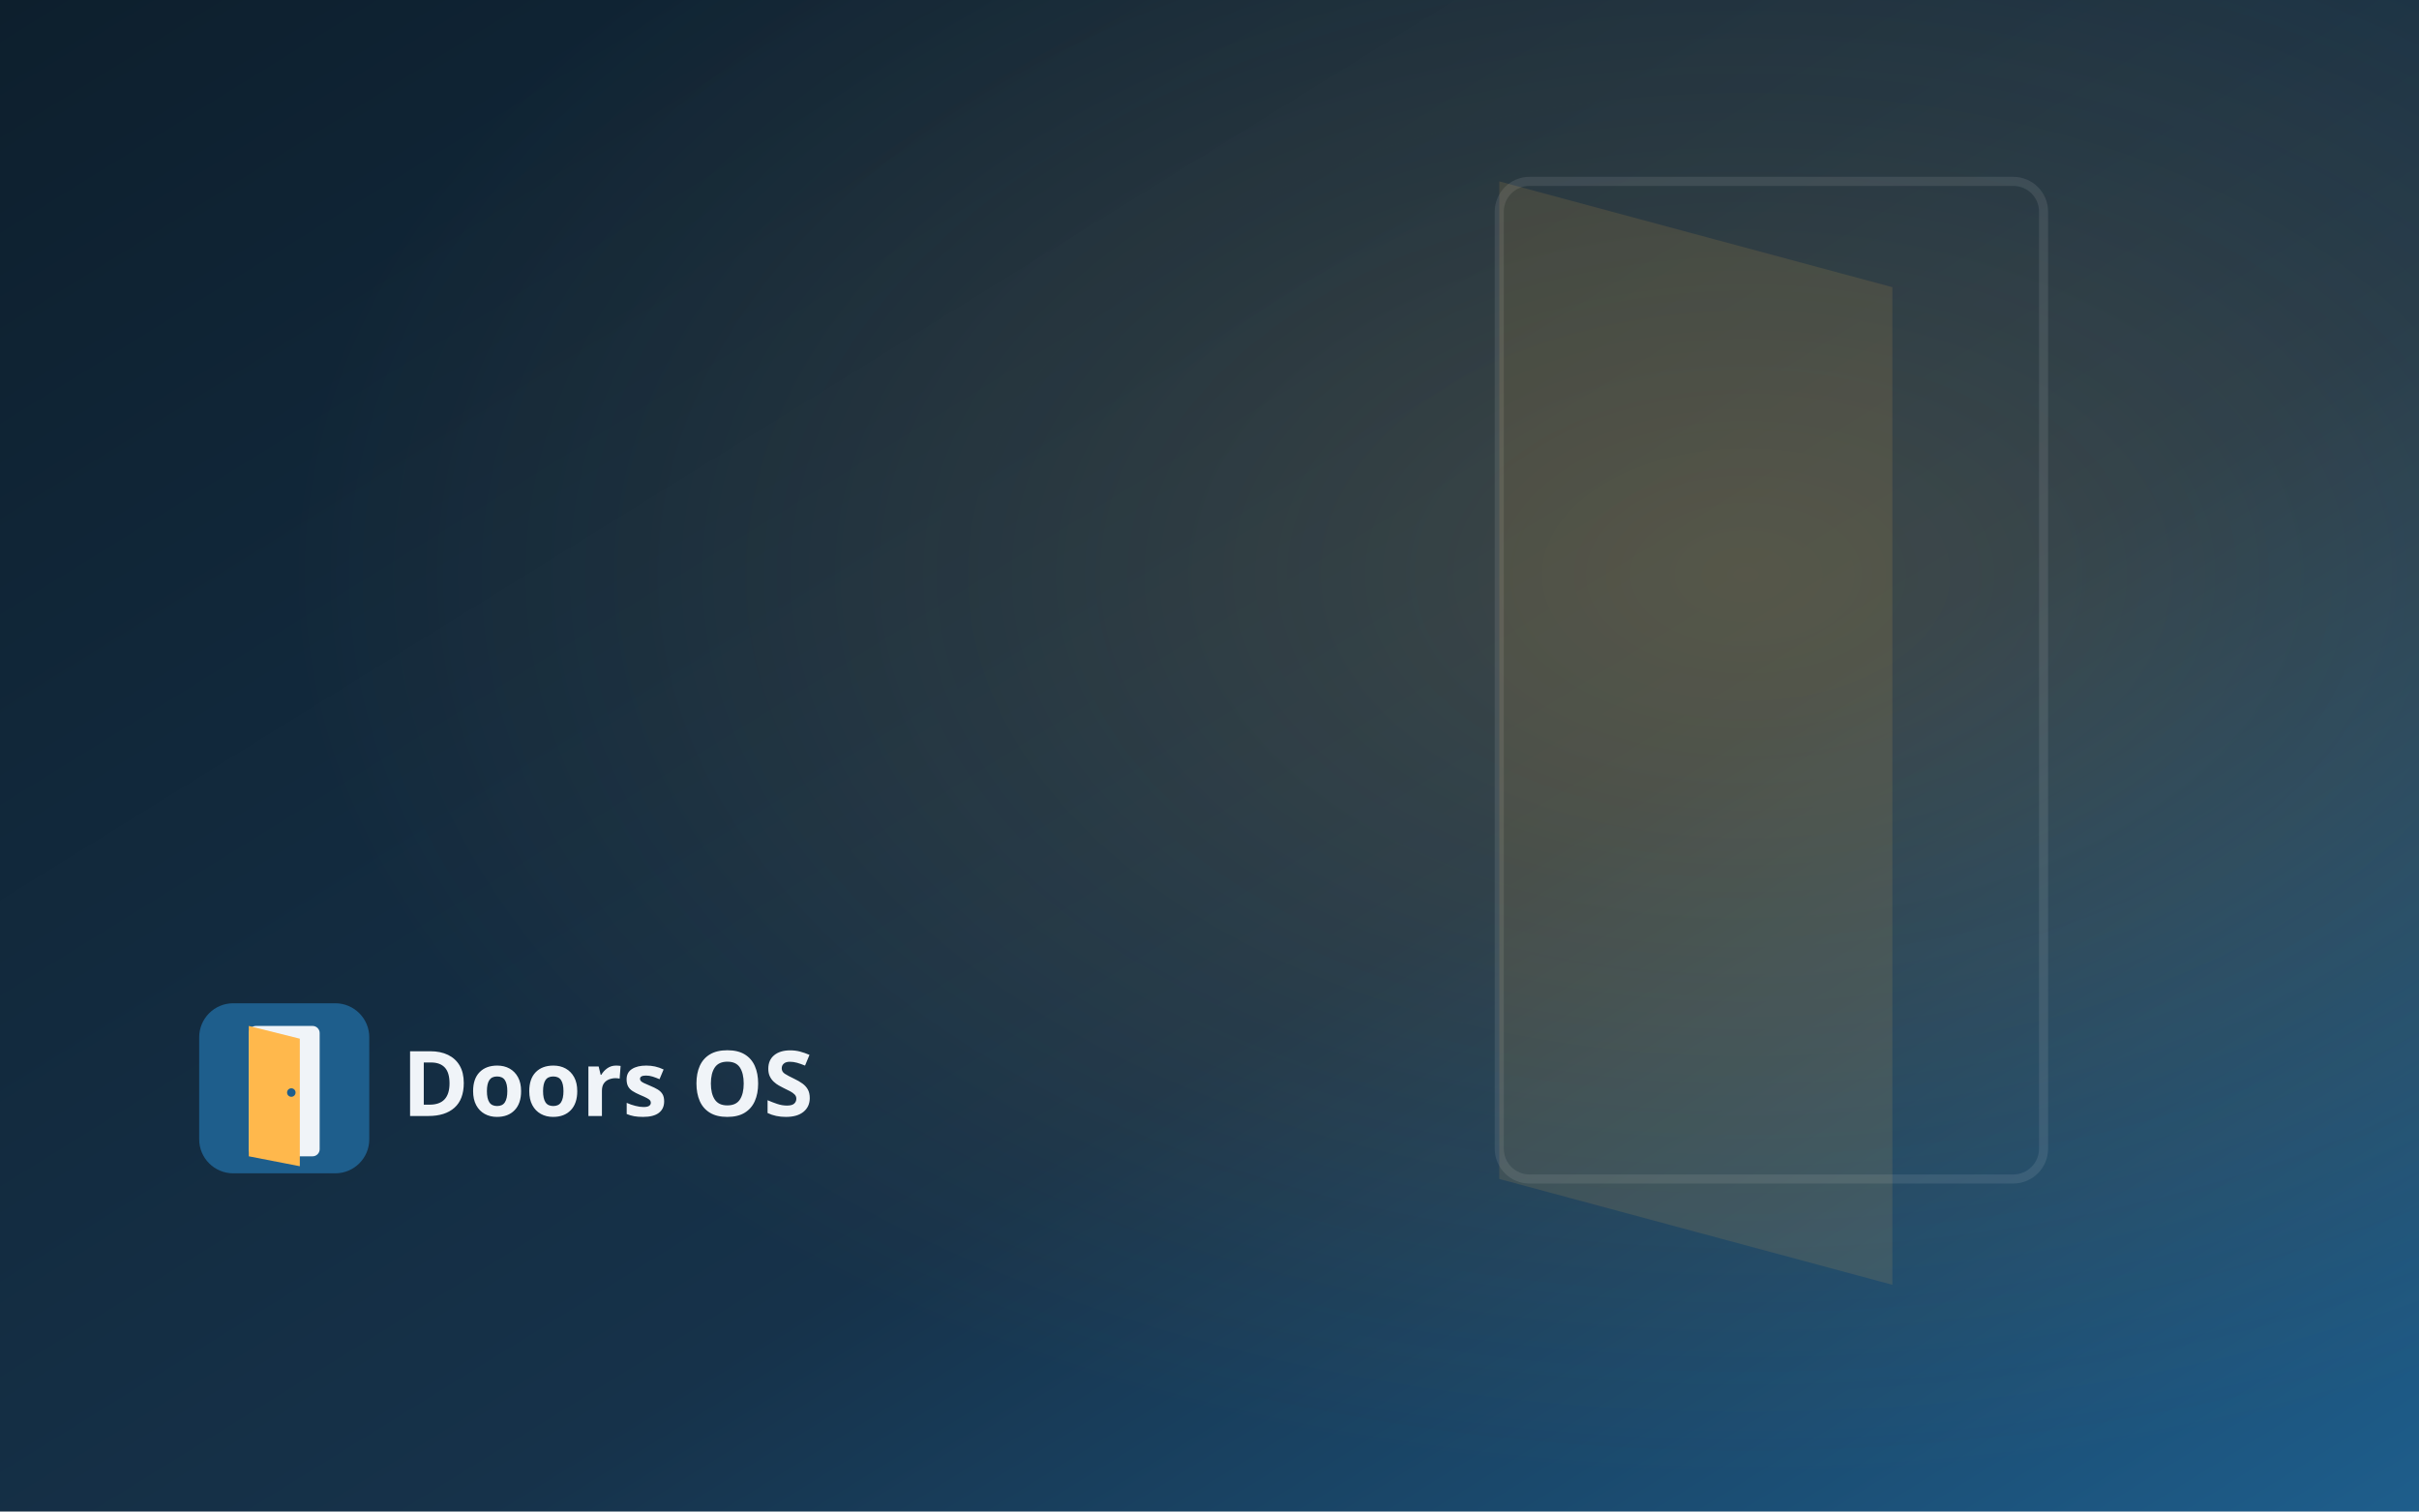
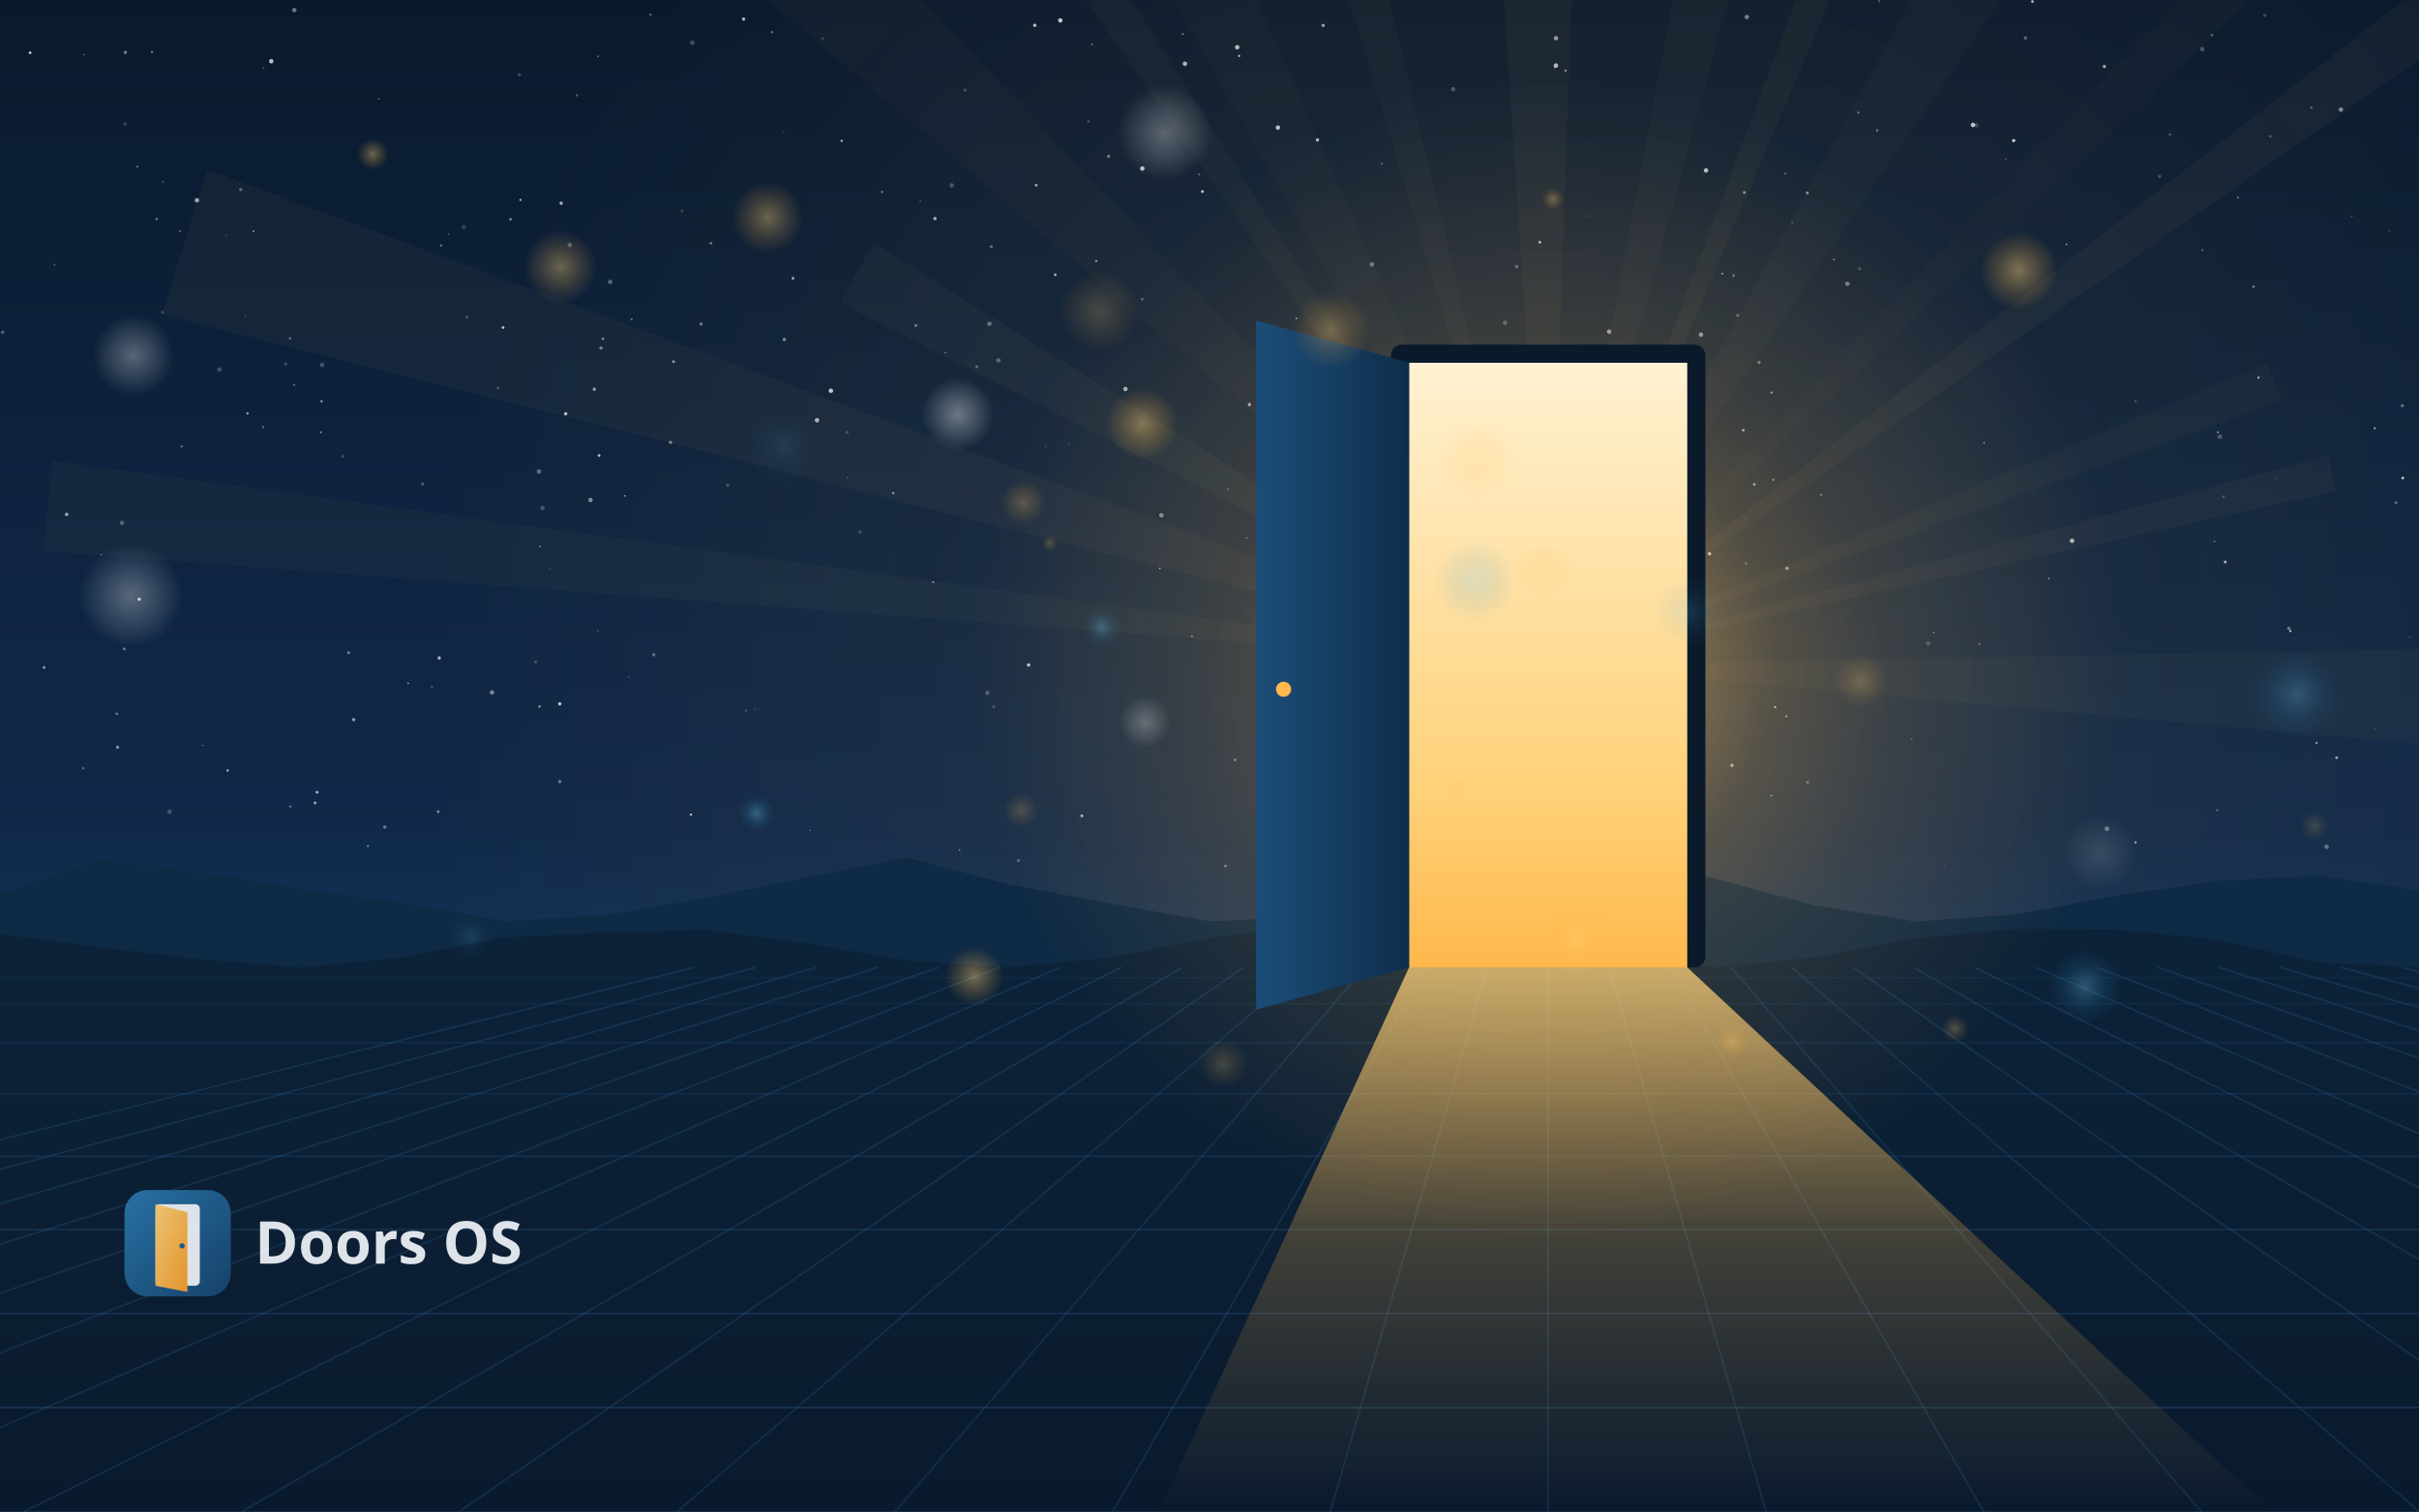
<svg xmlns="http://www.w3.org/2000/svg" width="1920" height="1200" viewBox="0 0 1920 1200">
  <defs>
-     <linearGradient id="g" x1="0" y1="0" x2="1" y2="1">
-       <stop offset="0" stop-color="#0d1f2d" />
-       <stop offset="0.6" stop-color="#16324a" />
-       <stop offset="1" stop-color="#1e5e8c" />
-     </linearGradient>
-     <radialGradient id="l" cx="0.72" cy="0.38" r="0.6">
-       <stop offset="0" stop-color="#ffb84c" stop-opacity="0.18" />
+     <linearGradient id="lg_bg" x1="0" y1="0" x2="1" y2="1">
+       <stop offset="0" stop-color="#2a78ad" />
+       <stop offset="1" stop-color="#16456e" />
+     </linearGradient>
+     <linearGradient id="lg_door" x1="0" y1="0" x2="1" y2="1">
+       <stop offset="0" stop-color="#ffd27a" />
+       <stop offset="1" stop-color="#f59e2a" />
+     </linearGradient>
+     <radialGradient id="bk_a">
+       <stop offset="0" stop-color="#ffd27a" stop-opacity="0.9" />
+       <stop offset="0.6" stop-color="#ffb84c" stop-opacity="0.35" />
      <stop offset="1" stop-color="#ffb84c" stop-opacity="0" />
    </radialGradient>
+     <radialGradient id="bk_t">
+       <stop offset="0" stop-color="#7fd3ff" stop-opacity="0.7" />
+       <stop offset="0.6" stop-color="#3a9bd1" stop-opacity="0.25" />
+       <stop offset="1" stop-color="#3a9bd1" stop-opacity="0" />
+     </radialGradient>
+     <radialGradient id="bk_w">
+       <stop offset="0" stop-color="#ffffff" stop-opacity="0.8" />
+       <stop offset="1" stop-color="#ffffff" stop-opacity="0" />
+     </radialGradient>
+     <linearGradient id="sky" x1="0" y1="0" x2="0" y2="1">
+       <stop offset="0" stop-color="#0a1a2e" />
+       <stop offset="0.55" stop-color="#10294a" />
+       <stop offset="1" stop-color="#1d5487" />
+     </linearGradient>
+     <radialGradient id="halo" gradientUnits="userSpaceOnUse" cx="1228.8" cy="552.0" r="900.0">
+       <stop offset="0" stop-color="#ffb84c" stop-opacity="0.26" />
+       <stop offset="0.3" stop-color="#ffb84c" stop-opacity="0.07" />
+       <stop offset="1" stop-color="#ffb84c" stop-opacity="0" />
+     </radialGradient>
+     <radialGradient id="dglow" gradientUnits="userSpaceOnUse" cx="1228.8" cy="528.0" r="456.0">
+       <stop offset="0" stop-color="#ffd27a" stop-opacity="0.55" />
+       <stop offset="0.4" stop-color="#ffb84c" stop-opacity="0.18" />
+       <stop offset="1" stop-color="#ffb84c" stop-opacity="0" />
+     </radialGradient>
+     <linearGradient id="floor" x1="0" y1="0" x2="0" y2="1">
+       <stop offset="0" stop-color="#0c2238" />
+       <stop offset="1" stop-color="#0a1a2e" />
+     </linearGradient>
+     <linearGradient id="opening" x1="0" y1="0" x2="0" y2="1">
+       <stop offset="0" stop-color="#fff1d2" />
+       <stop offset="0.7" stop-color="#ffd27a" />
+       <stop offset="1" stop-color="#ffb84c" />
+     </linearGradient>
+     <linearGradient id="beam" x1="0" y1="0" x2="0" y2="1">
+       <stop offset="0" stop-color="#ffd27a" stop-opacity="0.75" />
+       <stop offset="0.5" stop-color="#ffb84c" stop-opacity="0.22" />
+       <stop offset="1" stop-color="#ffb84c" stop-opacity="0" />
+     </linearGradient>
+     <linearGradient id="leaf" x1="0" y1="0" x2="1" y2="0">
+       <stop offset="0" stop-color="#1b4d78" />
+       <stop offset="1" stop-color="#0f2e4c" />
+     </linearGradient>
+     <linearGradient id="dimg" x1="0" y1="0" x2="0" y2="1">
+       <stop offset="0" stop-color="#000" stop-opacity="0.00" />
+       <stop offset="1" stop-color="#000" stop-opacity="0.00" />
+     </linearGradient>
  </defs>
-   <rect width="1920" height="1200" fill="url(#g)" />
-   <rect width="1920" height="1200" fill="url(#l)" />
-   <g opacity="0.10" fill="none" stroke="#f0f4f8" stroke-width="7.2">
-     <rect x="1190" y="144" width="432" height="792" rx="24" />
-   </g>
-   <polygon opacity="0.12" fill="#ffb84c" points="1190,144 1502,228 1502,1020 1190,936" />
-   <g transform="translate(153.6,792.0) scale(0.5625)">
-     <rect x="8" y="8" width="240" height="240" rx="48" fill="#1e5e8c" />
+   <rect width="1920" height="1200" fill="url(#sky)" />
+   <circle cx="621.8" cy="104.3" r="0.67" fill="#ffffff" opacity="0.19" />
+   <circle cx="1028.9" cy="252.8" r="0.67" fill="#ffffff" opacity="0.70" />
+   <circle cx="412.2" cy="59.4" r="1.33" fill="#ffffff" opacity="0.19" />
+   <circle cx="174.2" cy="293.4" r="1.78" fill="#ffffff" opacity="0.22" />
+   <circle cx="428.6" cy="433.7" r="0.67" fill="#ffffff" opacity="0.50" />
+   <circle cx="761.6" cy="674.8" r="0.67" fill="#ffffff" opacity="0.48" />
+   <circle cx="255.7" cy="289.7" r="1.78" fill="#ffffff" opacity="0.22" />
+   <circle cx="592.3" cy="564.1" r="0.89" fill="#ffffff" opacity="0.21" />
+   <circle cx="1096.7" cy="129.9" r="0.67" fill="#ffffff" opacity="0.48" />
+   <circle cx="120.6" cy="41.2" r="0.89" fill="#ffffff" opacity="0.45" />
+   <circle cx="1020.9" cy="537.2" r="1.33" fill="#ffffff" opacity="0.50" />
+   <circle cx="870.1" cy="207.2" r="0.89" fill="#ffffff" opacity="0.57" />
+   <circle cx="468.7" cy="397.0" r="1.78" fill="#ffffff" opacity="0.45" />
+   <circle cx="659.5" cy="310.2" r="1.78" fill="#ffffff" opacity="0.74" />
+   <circle cx="226.7" cy="289.0" r="1.11" fill="#ffffff" opacity="0.24" />
+   <circle cx="938.8" cy="27.1" r="0.67" fill="#ffffff" opacity="0.61" />
+   <circle cx="1100.2" cy="605.1" r="1.11" fill="#ffffff" opacity="0.35" />
+   <circle cx="672.3" cy="343.3" r="1.33" fill="#ffffff" opacity="0.19" />
+   <circle cx="179.7" cy="186.6" r="0.67" fill="#ffffff" opacity="0.19" />
+   <circle cx="1346.9" cy="447.3" r="1.33" fill="#ffffff" opacity="0.32" />
+   <circle cx="740.7" cy="462.2" r="0.67" fill="#ffffff" opacity="0.71" />
+   <circle cx="682.5" cy="422.3" r="1.33" fill="#ffffff" opacity="0.19" />
+   <circle cx="1475.0" cy="89.4" r="0.89" fill="#ffffff" opacity="0.39" />
+   <circle cx="1760.3" cy="343.2" r="0.89" fill="#ffffff" opacity="0.42" />
+   <circle cx="1054.9" cy="610.6" r="1.33" fill="#ffffff" opacity="0.67" />
+   <circle cx="534.6" cy="287.1" r="1.11" fill="#ffffff" opacity="0.56" />
+   <circle cx="730.4" cy="159.5" r="0.67" fill="#ffffff" opacity="0.26" />
+   <circle cx="445.4" cy="161.3" r="1.33" fill="#ffffff" opacity="0.65" />
+   <circle cx="350.1" cy="194.9" r="0.89" fill="#ffffff" opacity="0.40" />
+   <circle cx="709.0" cy="391.5" r="0.89" fill="#ffffff" opacity="0.56" />
+   <circle cx="989.7" cy="426.9" r="0.67" fill="#ffffff" opacity="0.42" />
+   <circle cx="1672.3" cy="657.9" r="1.78" fill="#ffffff" opacity="0.39" />
+   <circle cx="766.0" cy="71.6" r="1.33" fill="#ffffff" opacity="0.19" />
+   <circle cx="129.3" cy="144.3" r="0.89" fill="#ffffff" opacity="0.22" />
+   <circle cx="1153.4" cy="70.8" r="1.78" fill="#ffffff" opacity="0.24" />
+   <circle cx="194.8" cy="251.3" r="0.67" fill="#ffffff" opacity="0.19" />
+   <circle cx="399.3" cy="260.0" r="1.11" fill="#ffffff" opacity="0.72" />
+   <circle cx="1156.4" cy="327.7" r="0.67" fill="#ffffff" opacity="0.66" />
+   <circle cx="1906.8" cy="322.1" r="1.33" fill="#ffffff" opacity="0.34" />
+   <circle cx="276.7" cy="518.2" r="1.11" fill="#ffffff" opacity="0.44" />
+   <circle cx="1328.7" cy="356.9" r="0.89" fill="#ffffff" opacity="0.72" />
+   <circle cx="1014.3" cy="101.3" r="1.78" fill="#ffffff" opacity="0.70" />
+   <circle cx="1455.6" cy="206.0" r="0.67" fill="#ffffff" opacity="0.57" />
+   <circle cx="501.3" cy="253.5" r="0.89" fill="#ffffff" opacity="0.36" />
+   <circle cx="427.8" cy="374.3" r="1.78" fill="#ffffff" opacity="0.35" />
+   <circle cx="428.2" cy="560.9" r="0.89" fill="#ffffff" opacity="0.63" />
+   <circle cx="1571.2" cy="511.4" r="0.89" fill="#ffffff" opacity="0.27" />
+   <circle cx="946.1" cy="505.3" r="0.67" fill="#ffffff" opacity="0.62" />
+   <circle cx="906.7" cy="133.8" r="1.78" fill="#ffffff" opacity="0.72" />
+   <circle cx="858.7" cy="647.7" r="1.11" fill="#ffffff" opacity="0.72" />
+   <circle cx="700.1" cy="152.4" r="0.89" fill="#ffffff" opacity="0.43" />
+   <circle cx="648.5" cy="333.6" r="1.78" fill="#ffffff" opacity="0.65" />
+   <circle cx="920.6" cy="451.3" r="0.67" fill="#ffffff" opacity="0.65" />
+   <circle cx="230.2" cy="268.6" r="0.89" fill="#ffffff" opacity="0.44" />
+   <circle cx="342.8" cy="545.5" r="1.11" fill="#ffffff" opacity="0.20" />
+   <circle cx="1816.6" cy="498.9" r="1.33" fill="#ffffff" opacity="0.39" />
+   <circle cx="1817.9" cy="501.0" r="0.89" fill="#ffffff" opacity="0.75" />
+   <circle cx="52.9" cy="408.4" r="1.33" fill="#ffffff" opacity="0.63" />
+   <circle cx="280.7" cy="571.3" r="1.33" fill="#ffffff" opacity="0.54" />
+   <circle cx="672.8" cy="379.2" r="0.89" fill="#ffffff" opacity="0.16" />
+   <circle cx="1534.8" cy="502.1" r="0.67" fill="#ffffff" opacity="0.47" />
+   <circle cx="1792.6" cy="299.8" r="0.89" fill="#ffffff" opacity="0.65" />
+   <circle cx="405.2" cy="174.1" r="1.11" fill="#ffffff" opacity="0.45" />
+   <circle cx="1466.3" cy="225.3" r="1.78" fill="#ffffff" opacity="0.40" />
+   <circle cx="251.7" cy="629.0" r="1.11" fill="#ffffff" opacity="0.69" />
+   <circle cx="1272.0" cy="563.4" r="1.78" fill="#ffffff" opacity="0.40" />
+   <circle cx="1762.0" cy="346.7" r="1.78" fill="#ffffff" opacity="0.24" />
+   <circle cx="980.3" cy="603.3" r="0.89" fill="#ffffff" opacity="0.52" />
+   <circle cx="1490.0" cy="103.5" r="0.89" fill="#ffffff" opacity="0.43" />
+   <circle cx="1392.4" cy="384.6" r="1.11" fill="#ffffff" opacity="0.56" />
+   <circle cx="1019.0" cy="333.5" r="0.67" fill="#ffffff" opacity="0.68" />
+   <circle cx="109.1" cy="132.2" r="0.67" fill="#ffffff" opacity="0.61" />
+   <circle cx="974.8" cy="388.3" r="0.67" fill="#ffffff" opacity="0.42" />
+   <circle cx="1176.1" cy="349.4" r="1.78" fill="#ffffff" opacity="0.27" />
+   <circle cx="532.2" cy="351.2" r="1.33" fill="#ffffff" opacity="0.45" />
+   <circle cx="475.5" cy="361.6" r="1.11" fill="#ffffff" opacity="0.70" />
+   <circle cx="1714.1" cy="140.0" r="1.33" fill="#ffffff" opacity="0.23" />
+   <circle cx="233.5" cy="305.6" r="0.67" fill="#ffffff" opacity="0.55" />
+   <circle cx="822.4" cy="147.0" r="1.11" fill="#ffffff" opacity="0.62" />
+   <circle cx="1722.3" cy="106.8" r="1.11" fill="#ffffff" opacity="0.24" />
+   <circle cx="1695.0" cy="668.8" r="0.89" fill="#ffffff" opacity="0.60" />
+   <circle cx="180.7" cy="611.7" r="0.89" fill="#ffffff" opacity="0.74" />
+   <circle cx="1598.3" cy="111.6" r="1.33" fill="#ffffff" opacity="0.75" />
+   <circle cx="775.3" cy="291.2" r="1.11" fill="#ffffff" opacity="0.34" />
+   <circle cx="1386.5" cy="13.5" r="1.78" fill="#ffffff" opacity="0.43" />
+   <circle cx="1350.1" cy="265.7" r="1.78" fill="#ffffff" opacity="0.52" />
+   <circle cx="983.5" cy="44.4" r="0.89" fill="#ffffff" opacity="0.73" />
+   <circle cx="201.2" cy="183.6" r="0.67" fill="#ffffff" opacity="0.69" />
+   <circle cx="348.6" cy="522.4" r="1.33" fill="#ffffff" opacity="0.66" />
+   <circle cx="1297.9" cy="653.9" r="1.33" fill="#ffffff" opacity="0.24" />
+   <circle cx="1764.8" cy="394.4" r="1.11" fill="#ffffff" opacity="0.20" />
+   <circle cx="110.5" cy="475.7" r="1.33" fill="#ffffff" opacity="0.69" />
+   <circle cx="516.3" cy="11.6" r="0.67" fill="#ffffff" opacity="0.63" />
+   <circle cx="160.8" cy="591.8" r="0.67" fill="#ffffff" opacity="0.31" />
+   <circle cx="233.6" cy="8.0" r="1.78" fill="#ffffff" opacity="0.40" />
+   <circle cx="1757.6" cy="429.7" r="0.67" fill="#ffffff" opacity="0.47" />
+   <circle cx="457.8" cy="75.7" r="0.89" fill="#ffffff" opacity="0.31" />
+   <circle cx="347.8" cy="644.4" r="1.11" fill="#ffffff" opacity="0.47" />
+   <circle cx="395.3" cy="308.1" r="0.89" fill="#ffffff" opacity="0.31" />
+   <circle cx="1543.1" cy="687.4" r="0.67" fill="#ffffff" opacity="0.16" />
+   <circle cx="1407.5" cy="380.9" r="0.89" fill="#ffffff" opacity="0.46" />
+   <circle cx="471.7" cy="309.0" r="1.33" fill="#ffffff" opacity="0.54" />
+   <circle cx="1048.1" cy="614.3" r="1.78" fill="#ffffff" opacity="0.33" />
+   <circle cx="413.1" cy="158.7" r="0.89" fill="#ffffff" opacity="0.65" />
+   <circle cx="1356.9" cy="439.6" r="1.33" fill="#ffffff" opacity="0.74" />
+   <circle cx="1885.2" cy="578.5" r="0.67" fill="#ffffff" opacity="0.19" />
+   <circle cx="1422.5" cy="176.7" r="0.89" fill="#ffffff" opacity="0.18" />
+   <circle cx="1277.2" cy="263.3" r="1.78" fill="#ffffff" opacity="0.55" />
+   <circle cx="541.3" cy="167.4" r="1.11" fill="#ffffff" opacity="0.18" />
+   <circle cx="355.9" cy="186.0" r="0.67" fill="#ffffff" opacity="0.31" />
+   <circle cx="1846.6" cy="672.3" r="1.78" fill="#ffffff" opacity="0.34" />
+   <circle cx="66.1" cy="609.9" r="0.89" fill="#ffffff" opacity="0.36" />
+   <circle cx="2.1" cy="263.8" r="1.33" fill="#ffffff" opacity="0.32" />
+   <circle cx="1259.6" cy="171.5" r="0.67" fill="#ffffff" opacity="0.20" />
+   <circle cx="1568.7" cy="99.4" r="1.78" fill="#ffffff" opacity="0.18" />
+   <circle cx="43.2" cy="210.3" r="0.89" fill="#ffffff" opacity="0.20" />
+   <circle cx="1838.7" cy="589.8" r="0.89" fill="#ffffff" opacity="0.54" />
+   <circle cx="1374.7" cy="607.6" r="1.33" fill="#ffffff" opacity="0.61" />
+   <circle cx="1383.7" cy="341.6" r="1.11" fill="#ffffff" opacity="0.58" />
+   <circle cx="1235.0" cy="30.3" r="1.78" fill="#ffffff" opacity="0.53" />
+   <circle cx="1409.0" cy="561.4" r="0.89" fill="#ffffff" opacity="0.70" />
+   <circle cx="1445.5" cy="392.9" r="0.67" fill="#ffffff" opacity="0.65" />
+   <circle cx="1121.4" cy="617.1" r="0.89" fill="#ffffff" opacity="0.20" />
+   <circle cx="80.4" cy="440.4" r="0.67" fill="#ffffff" opacity="0.38" />
+   <circle cx="866.7" cy="35.1" r="0.67" fill="#ffffff" opacity="0.53" />
+   <circle cx="1306.9" cy="338.2" r="0.67" fill="#ffffff" opacity="0.42" />
+   <circle cx="134.6" cy="644.5" r="1.78" fill="#ffffff" opacity="0.21" />
+   <circle cx="1009.9" cy="515.4" r="1.33" fill="#ffffff" opacity="0.30" />
+   <circle cx="142.9" cy="183.6" r="0.89" fill="#ffffff" opacity="0.29" />
+   <circle cx="1247.9" cy="318.2" r="1.33" fill="#ffffff" opacity="0.20" />
+   <circle cx="1748.1" cy="198.6" r="0.67" fill="#ffffff" opacity="0.52" />
+   <circle cx="1234.1" cy="53.5" r="0.89" fill="#ffffff" opacity="0.35" />
+   <circle cx="1250.9" cy="478.9" r="1.78" fill="#ffffff" opacity="0.49" />
+   <circle cx="23.9" cy="41.9" r="1.11" fill="#ffffff" opacity="0.73" />
+   <circle cx="191.1" cy="150.5" r="1.33" fill="#ffffff" opacity="0.32" />
+   <circle cx="991.7" cy="321.2" r="1.33" fill="#ffffff" opacity="0.61" />
+   <circle cx="1907.1" cy="379.5" r="1.11" fill="#ffffff" opacity="0.74" />
+   <circle cx="1797.6" cy="12.1" r="1.33" fill="#ffffff" opacity="0.20" />
+   <circle cx="972.7" cy="687.5" r="1.11" fill="#ffffff" opacity="0.38" />
+   <circle cx="1759.8" cy="643.2" r="0.67" fill="#ffffff" opacity="0.50" />
+   <circle cx="272.1" cy="362.2" r="1.11" fill="#ffffff" opacity="0.23" />
+   <circle cx="1574.8" cy="351.6" r="0.67" fill="#ffffff" opacity="0.57" />
+   <circle cx="444.3" cy="620.5" r="1.33" fill="#ffffff" opacity="0.39" />
+   <circle cx="305.4" cy="656.6" r="1.33" fill="#ffffff" opacity="0.39" />
+   <circle cx="1396.2" cy="287.7" r="1.33" fill="#ffffff" opacity="0.34" />
+   <circle cx="1613.2" cy="1.2" r="1.11" fill="#ffffff" opacity="0.65" />
+   <circle cx="230.5" cy="640.3" r="0.67" fill="#ffffff" opacity="0.69" />
+   <circle cx="556.5" cy="257.3" r="1.33" fill="#ffffff" opacity="0.38" />
+   <circle cx="1670.3" cy="52.8" r="1.33" fill="#ffffff" opacity="0.60" />
+   <circle cx="1640.2" cy="194.0" r="0.67" fill="#ffffff" opacity="0.65" />
+   <circle cx="548.4" cy="646.7" r="0.89" fill="#ffffff" opacity="0.73" />
+   <circle cx="837.6" cy="218.1" r="1.11" fill="#ffffff" opacity="0.62" />
+   <circle cx="821.3" cy="20.1" r="1.33" fill="#ffffff" opacity="0.70" />
+   <circle cx="1806.1" cy="379.6" r="0.67" fill="#ffffff" opacity="0.18" />
+   <circle cx="1406.1" cy="311.6" r="0.89" fill="#ffffff" opacity="0.54" />
+   <circle cx="549.5" cy="33.9" r="1.78" fill="#ffffff" opacity="0.23" />
+   <circle cx="906.6" cy="237.5" r="1.11" fill="#ffffff" opacity="0.30" />
+   <circle cx="1418.4" cy="451.2" r="1.33" fill="#ffffff" opacity="0.54" />
+   <circle cx="577.6" cy="385.2" r="1.33" fill="#ffffff" opacity="0.22" />
+   <circle cx="1235.0" cy="52.0" r="1.78" fill="#ffffff" opacity="0.69" />
+   <circle cx="954.4" cy="152.1" r="1.11" fill="#ffffff" opacity="0.75" />
+   <circle cx="863.9" cy="96.5" r="0.89" fill="#ffffff" opacity="0.30" />
+   <circle cx="335.4" cy="384.2" r="1.11" fill="#ffffff" opacity="0.29" />
+   <circle cx="496.0" cy="393.7" r="0.67" fill="#ffffff" opacity="0.60" />
+   <circle cx="792.5" cy="286.1" r="1.78" fill="#ffffff" opacity="0.28" />
+   <circle cx="518.9" cy="519.9" r="1.33" fill="#ffffff" opacity="0.32" />
+   <circle cx="1858.0" cy="87.0" r="1.78" fill="#ffffff" opacity="0.47" />
+   <circle cx="1517.4" cy="586.6" r="0.67" fill="#ffffff" opacity="0.31" />
+   <circle cx="477.0" cy="276.3" r="1.33" fill="#ffffff" opacity="0.41" />
+   <circle cx="599.1" cy="562.9" r="0.67" fill="#ffffff" opacity="0.23" />
+   <circle cx="816.4" cy="527.9" r="1.33" fill="#ffffff" opacity="0.73" />
+   <circle cx="940.5" cy="50.6" r="1.78" fill="#ffffff" opacity="0.66" />
+   <circle cx="1866.7" cy="171.7" r="0.67" fill="#ffffff" opacity="0.28" />
+   <circle cx="292.0" cy="671.8" r="0.67" fill="#ffffff" opacity="0.71" />
+   <circle cx="1385.7" cy="447.4" r="1.33" fill="#ffffff" opacity="0.20" />
+   <circle cx="1491.6" cy="0.9" r="0.89" fill="#ffffff" opacity="0.29" />
+   <circle cx="1766.2" cy="446.2" r="1.11" fill="#ffffff" opacity="0.73" />
+   <circle cx="1202.8" cy="365.1" r="1.33" fill="#ffffff" opacity="0.57" />
+   <circle cx="215.3" cy="48.6" r="1.78" fill="#ffffff" opacity="0.72" />
+   <circle cx="368.1" cy="180.3" r="1.78" fill="#ffffff" opacity="0.15" />
+   <circle cx="1032.0" cy="688.7" r="1.11" fill="#ffffff" opacity="0.73" />
+   <circle cx="1237.6" cy="610.9" r="1.33" fill="#ffffff" opacity="0.47" />
+   <circle cx="1050.2" cy="20.2" r="1.33" fill="#ffffff" opacity="0.57" />
+   <circle cx="590.2" cy="15.1" r="1.33" fill="#ffffff" opacity="0.68" />
+   <circle cx="1242.6" cy="56.1" r="0.89" fill="#ffffff" opacity="0.55" />
+   <circle cx="1776.3" cy="156.8" r="0.67" fill="#ffffff" opacity="0.57" />
+   <circle cx="1379.2" cy="250.4" r="1.33" fill="#ffffff" opacity="0.27" />
+   <circle cx="1530.4" cy="510.9" r="1.78" fill="#ffffff" opacity="0.19" />
+   <circle cx="951.7" cy="138.5" r="0.89" fill="#ffffff" opacity="0.29" />
+   <circle cx="425.2" cy="525.6" r="1.11" fill="#ffffff" opacity="0.22" />
+   <circle cx="1197.3" cy="421.7" r="0.89" fill="#ffffff" opacity="0.44" />
+   <circle cx="1748.0" cy="39.0" r="1.78" fill="#ffffff" opacity="0.24" />
+   <circle cx="755.4" cy="147.2" r="1.78" fill="#ffffff" opacity="0.24" />
+   <circle cx="99.5" cy="41.6" r="1.33" fill="#ffffff" opacity="0.42" />
+   <circle cx="1367.1" cy="217.2" r="0.67" fill="#ffffff" opacity="0.75" />
+   <circle cx="1788.7" cy="227.6" r="0.89" fill="#ffffff" opacity="0.54" />
+   <circle cx="1007.6" cy="323.2" r="1.11" fill="#ffffff" opacity="0.55" />
+   <circle cx="726.9" cy="258.4" r="1.11" fill="#ffffff" opacity="0.42" />
+   <circle cx="209.2" cy="54.1" r="0.67" fill="#ffffff" opacity="0.36" />
+   <circle cx="1834.6" cy="85.5" r="0.89" fill="#ffffff" opacity="0.38" />
+   <circle cx="1476.0" cy="213.4" r="1.33" fill="#ffffff" opacity="0.20" />
+   <circle cx="1354.1" cy="135.3" r="1.78" fill="#ffffff" opacity="0.70" />
+   <circle cx="370.6" cy="251.8" r="1.33" fill="#ffffff" opacity="0.17" />
+   <circle cx="788.7" cy="561.1" r="1.33" fill="#ffffff" opacity="0.17" />
+   <circle cx="66.9" cy="43.3" r="0.67" fill="#ffffff" opacity="0.30" />
+   <circle cx="1434.8" cy="621.1" r="1.11" fill="#ffffff" opacity="0.37" />
+   <circle cx="643.1" cy="659.2" r="0.67" fill="#ffffff" opacity="0.31" />
+   <circle cx="1375.9" cy="218.8" r="1.11" fill="#ffffff" opacity="0.33" />
+   <circle cx="1385.4" cy="411.7" r="0.67" fill="#ffffff" opacity="0.16" />
+   <circle cx="449.0" cy="328.5" r="1.33" fill="#ffffff" opacity="0.72" />
+   <circle cx="742.1" cy="173.5" r="1.33" fill="#ffffff" opacity="0.64" />
+   <circle cx="254.8" cy="343.2" r="0.67" fill="#ffffff" opacity="0.63" />
+   <circle cx="1417.9" cy="568.7" r="0.89" fill="#ffffff" opacity="0.51" />
+   <circle cx="629.4" cy="220.9" r="1.11" fill="#ffffff" opacity="0.62" />
+   <circle cx="1143.8" cy="353.8" r="1.33" fill="#ffffff" opacity="0.60" />
+   <circle cx="474.8" cy="44.7" r="0.67" fill="#ffffff" opacity="0.44" />
+   <circle cx="1045.7" cy="111.1" r="1.33" fill="#ffffff" opacity="0.68" />
+   <circle cx="1896.6" cy="183.1" r="0.67" fill="#ffffff" opacity="0.28" />
+   <circle cx="808.4" cy="683.2" r="1.33" fill="#ffffff" opacity="0.25" />
+   <circle cx="255.2" cy="318.6" r="0.89" fill="#ffffff" opacity="0.60" />
+   <circle cx="1626.2" cy="459.3" r="0.67" fill="#ffffff" opacity="0.62" />
+   <circle cx="564.3" cy="193.1" r="1.11" fill="#ffffff" opacity="0.37" />
+   <circle cx="1417.1" cy="137.7" r="0.89" fill="#ffffff" opacity="0.26" />
+   <circle cx="452.2" cy="194.5" r="1.78" fill="#ffffff" opacity="0.26" />
+   <circle cx="124.4" cy="173.9" r="0.89" fill="#ffffff" opacity="0.45" />
+   <circle cx="444.3" cy="558.8" r="1.33" fill="#ffffff" opacity="0.74" />
+   <circle cx="196.5" cy="328.2" r="0.89" fill="#ffffff" opacity="0.65" />
+   <circle cx="1755.6" cy="27.9" r="1.11" fill="#ffffff" opacity="0.29" />
+   <circle cx="96.8" cy="415.1" r="1.78" fill="#ffffff" opacity="0.27" />
+   <circle cx="144.2" cy="354.4" r="0.89" fill="#ffffff" opacity="0.42" />
+   <circle cx="499.1" cy="537.6" r="0.67" fill="#ffffff" opacity="0.21" />
+   <circle cx="1144.6" cy="428.5" r="0.89" fill="#ffffff" opacity="0.17" />
+   <circle cx="652.8" cy="30.5" r="1.11" fill="#ffffff" opacity="0.17" />
+   <circle cx="1405.9" cy="631.7" r="0.67" fill="#ffffff" opacity="0.64" />
+   <circle cx="785.3" cy="257.0" r="1.78" fill="#ffffff" opacity="0.34" />
+   <circle cx="390.5" cy="549.7" r="1.78" fill="#ffffff" opacity="0.44" />
+   <circle cx="783.7" cy="550.1" r="1.78" fill="#ffffff" opacity="0.24" />
+   <circle cx="1025.3" cy="451.4" r="1.33" fill="#ffffff" opacity="0.57" />
+   <circle cx="786.8" cy="195.8" r="1.11" fill="#ffffff" opacity="0.40" />
+   <circle cx="98.6" cy="515.2" r="1.11" fill="#ffffff" opacity="0.40" />
+   <circle cx="35.0" cy="529.9" r="1.11" fill="#ffffff" opacity="0.54" />
+   <circle cx="750.2" cy="279.9" r="0.67" fill="#ffffff" opacity="0.41" />
+   <circle cx="300.6" cy="78.5" r="0.67" fill="#ffffff" opacity="0.39" />
+   <circle cx="1695.0" cy="318.6" r="0.89" fill="#ffffff" opacity="0.23" />
+   <circle cx="99.3" cy="98.5" r="1.33" fill="#ffffff" opacity="0.20" />
+   <circle cx="1194.6" cy="256.3" r="1.78" fill="#ffffff" opacity="0.25" />
+   <circle cx="668.1" cy="111.8" r="0.89" fill="#ffffff" opacity="0.71" />
+   <circle cx="208.9" cy="339.0" r="0.89" fill="#ffffff" opacity="0.33" />
+   <circle cx="1607.6" cy="30.1" r="1.33" fill="#ffffff" opacity="0.34" />
+   <circle cx="1166.7" cy="439.9" r="0.67" fill="#ffffff" opacity="0.69" />
+   <circle cx="1191.1" cy="569.9" r="0.89" fill="#ffffff" opacity="0.53" />
+   <circle cx="1644.6" cy="429.3" r="1.78" fill="#ffffff" opacity="0.66" />
+   <circle cx="1592.0" cy="126.5" r="0.89" fill="#ffffff" opacity="0.18" />
+   <circle cx="1802.0" cy="108.2" r="1.11" fill="#ffffff" opacity="0.22" />
+   <circle cx="474.4" cy="501.0" r="0.89" fill="#ffffff" opacity="0.17" />
+   <circle cx="1079.7" cy="523.6" r="0.67" fill="#ffffff" opacity="0.55" />
+   <circle cx="622.5" cy="269.5" r="1.33" fill="#ffffff" opacity="0.48" />
+   <circle cx="1203.9" cy="211.7" r="1.33" fill="#ffffff" opacity="0.33" />
+   <circle cx="478.6" cy="269.0" r="1.11" fill="#ffffff" opacity="0.42" />
+   <circle cx="841.6" cy="16.2" r="1.78" fill="#ffffff" opacity="0.74" />
+   <circle cx="893.3" cy="308.8" r="1.78" fill="#ffffff" opacity="0.62" />
+   <circle cx="879.9" cy="124.1" r="1.33" fill="#ffffff" opacity="0.39" />
+   <circle cx="128.9" cy="247.8" r="1.11" fill="#ffffff" opacity="0.21" />
+   <circle cx="848.6" cy="352.6" r="0.67" fill="#ffffff" opacity="0.17" />
+   <circle cx="250.1" cy="637.4" r="1.11" fill="#ffffff" opacity="0.62" />
+   <circle cx="982.0" cy="37.5" r="1.78" fill="#ffffff" opacity="0.69" />
+   <circle cx="1253.3" cy="542.1" r="0.67" fill="#ffffff" opacity="0.66" />
+   <circle cx="1912.6" cy="506.0" r="0.67" fill="#ffffff" opacity="0.27" />
+   <circle cx="1884.9" cy="340.0" r="0.89" fill="#ffffff" opacity="0.56" />
+   <circle cx="1384.5" cy="152.8" r="1.11" fill="#ffffff" opacity="0.52" />
+   <circle cx="484.3" cy="223.8" r="1.78" fill="#ffffff" opacity="0.31" />
+   <circle cx="1566.0" cy="99.2" r="1.78" fill="#ffffff" opacity="0.73" />
+   <circle cx="921.8" cy="409.1" r="1.78" fill="#ffffff" opacity="0.45" />
+   <circle cx="612.6" cy="25.5" r="0.89" fill="#ffffff" opacity="0.39" />
+   <circle cx="1222.2" cy="192.3" r="1.11" fill="#ffffff" opacity="0.69" />
+   <circle cx="324.0" cy="542.5" r="0.67" fill="#ffffff" opacity="0.61" />
+   <circle cx="93.3" cy="593.2" r="1.33" fill="#ffffff" opacity="0.48" />
+   <circle cx="1113.7" cy="610.0" r="0.67" fill="#ffffff" opacity="0.30" />
+   <circle cx="1028.5" cy="592.1" r="1.11" fill="#ffffff" opacity="0.31" />
+   <circle cx="1901.8" cy="399.1" r="1.11" fill="#ffffff" opacity="0.35" />
+   <circle cx="156.3" cy="159.0" r="1.78" fill="#ffffff" opacity="0.60" />
+   <circle cx="92.7" cy="566.7" r="1.11" fill="#ffffff" opacity="0.34" />
+   <circle cx="1854.6" cy="601.5" r="1.11" fill="#ffffff" opacity="0.59" />
+   <circle cx="1434.5" cy="153.2" r="1.11" fill="#ffffff" opacity="0.52" />
+   <circle cx="829.9" cy="354.4" r="0.67" fill="#ffffff" opacity="0.23" />
+   <circle cx="436.3" cy="451.4" r="0.67" fill="#ffffff" opacity="0.18" />
+   <circle cx="1088.9" cy="209.9" r="1.78" fill="#ffffff" opacity="0.36" />
+   <circle cx="430.6" cy="403.4" r="1.78" fill="#ffffff" opacity="0.23" />
+   <rect width="1920" height="1200" fill="url(#halo)" />
+   <polygon points="0,1200.0 0.0,709.6 80.0,682.2 160.0,692.7 240.0,706.1 320.0,716.6 400.0,731.4 480.0,726.7 560.0,712.9 640.0,696.6 720.0,680.8 800.0,702.0 880.0,717.0 960.0,731.4 1040.0,727.6 1120.0,703.2 1200.0,680.2 1280.0,682.6 1360.0,697.2 1440.0,718.7 1520.0,731.6 1600.0,726.0 1680.0,711.0 1760.0,699.3 1840.0,695.3 1920.0,706.7 1920,1200.0" fill="#0f2a44" />
+   <polygon points="0,1200.0 0.0,741.6 80.0,752.1 160.0,761.7 240.0,767.9 320.0,760.0 400.0,744.2 480.0,740.4 560.0,738.2 640.0,748.9 720.0,762.6 800.0,767.9 880.0,760.5 960.0,744.4 1040.0,735.2 1120.0,743.8 1200.0,748.2 1280.0,762.0 1360.0,767.9 1440.0,760.1 1520.0,745.0 1600.0,737.3 1680.0,738.1 1760.0,745.9 1840.0,764.3 1920.0,767.8 1920,1200.0" fill="#0c2238" />
+   <rect x="0" y="768.0" width="1920" height="432.0" fill="url(#floor)" />
+   <line x1="551.4" y1="768.0" x2="-1190.4" y2="1200" stroke="#3a7fb8" stroke-width="1.4" opacity="0.18" />
+   <line x1="599.8" y1="768.0" x2="-1017.6" y2="1200" stroke="#3a7fb8" stroke-width="1.4" opacity="0.18" />
+   <line x1="648.2" y1="768.0" x2="-844.8" y2="1200" stroke="#3a7fb8" stroke-width="1.4" opacity="0.18" />
+   <line x1="696.6" y1="768.0" x2="-672.0" y2="1200" stroke="#3a7fb8" stroke-width="1.4" opacity="0.18" />
+   <line x1="745.0" y1="768.0" x2="-499.2" y2="1200" stroke="#3a7fb8" stroke-width="1.4" opacity="0.18" />
+   <line x1="793.3" y1="768.0" x2="-326.4" y2="1200" stroke="#3a7fb8" stroke-width="1.4" opacity="0.18" />
+   <line x1="841.7" y1="768.0" x2="-153.6" y2="1200" stroke="#3a7fb8" stroke-width="1.4" opacity="0.18" />
+   <line x1="890.1" y1="768.0" x2="19.2" y2="1200" stroke="#3a7fb8" stroke-width="1.4" opacity="0.18" />
+   <line x1="938.5" y1="768.0" x2="192.0" y2="1200" stroke="#3a7fb8" stroke-width="1.4" opacity="0.18" />
+   <line x1="986.9" y1="768.0" x2="364.8" y2="1200" stroke="#3a7fb8" stroke-width="1.4" opacity="0.18" />
+   <line x1="1035.3" y1="768.0" x2="537.6" y2="1200" stroke="#3a7fb8" stroke-width="1.4" opacity="0.18" />
+   <line x1="1083.6" y1="768.0" x2="710.4" y2="1200" stroke="#3a7fb8" stroke-width="1.4" opacity="0.18" />
+   <line x1="1132.0" y1="768.0" x2="883.2" y2="1200" stroke="#3a7fb8" stroke-width="1.4" opacity="0.18" />
+   <line x1="1180.4" y1="768.0" x2="1056.0" y2="1200" stroke="#3a7fb8" stroke-width="1.4" opacity="0.18" />
+   <line x1="1228.8" y1="768.0" x2="1228.8" y2="1200" stroke="#3a7fb8" stroke-width="1.4" opacity="0.18" />
+   <line x1="1277.2" y1="768.0" x2="1401.6" y2="1200" stroke="#3a7fb8" stroke-width="1.4" opacity="0.18" />
+   <line x1="1325.6" y1="768.0" x2="1574.4" y2="1200" stroke="#3a7fb8" stroke-width="1.4" opacity="0.18" />
+   <line x1="1374.0" y1="768.0" x2="1747.2" y2="1200" stroke="#3a7fb8" stroke-width="1.4" opacity="0.18" />
+   <line x1="1422.3" y1="768.0" x2="1920.0" y2="1200" stroke="#3a7fb8" stroke-width="1.4" opacity="0.18" />
+   <line x1="1470.7" y1="768.0" x2="2092.8" y2="1200" stroke="#3a7fb8" stroke-width="1.4" opacity="0.18" />
+   <line x1="1519.1" y1="768.0" x2="2265.6" y2="1200" stroke="#3a7fb8" stroke-width="1.4" opacity="0.18" />
+   <line x1="1567.5" y1="768.0" x2="2438.4" y2="1200" stroke="#3a7fb8" stroke-width="1.4" opacity="0.18" />
+   <line x1="1615.9" y1="768.0" x2="2611.2" y2="1200" stroke="#3a7fb8" stroke-width="1.4" opacity="0.18" />
+   <line x1="1664.3" y1="768.0" x2="2784.0" y2="1200" stroke="#3a7fb8" stroke-width="1.4" opacity="0.18" />
+   <line x1="1712.6" y1="768.0" x2="2956.8" y2="1200" stroke="#3a7fb8" stroke-width="1.4" opacity="0.18" />
+   <line x1="1761.0" y1="768.0" x2="3129.6" y2="1200" stroke="#3a7fb8" stroke-width="1.4" opacity="0.18" />
+   <line x1="1809.4" y1="768.0" x2="3302.4" y2="1200" stroke="#3a7fb8" stroke-width="1.4" opacity="0.18" />
+   <line x1="1857.8" y1="768.0" x2="3475.2" y2="1200" stroke="#3a7fb8" stroke-width="1.4" opacity="0.18" />
+   <line x1="1906.2" y1="768.0" x2="3648.0" y2="1200" stroke="#3a7fb8" stroke-width="1.4" opacity="0.18" />
+   <line x1="0" y1="776.3" x2="1920" y2="776.3" stroke="#3a7fb8" stroke-width="1.4" opacity="0.08" />
+   <line x1="0" y1="796.8" x2="1920" y2="796.8" stroke="#3a7fb8" stroke-width="1.4" opacity="0.10" />
+   <line x1="0" y1="827.8" x2="1920" y2="827.8" stroke="#3a7fb8" stroke-width="1.4" opacity="0.12" />
+   <line x1="0" y1="868.4" x2="1920" y2="868.4" stroke="#3a7fb8" stroke-width="1.4" opacity="0.14" />
+   <line x1="0" y1="918.0" x2="1920" y2="918.0" stroke="#3a7fb8" stroke-width="1.4" opacity="0.16" />
+   <line x1="0" y1="976.2" x2="1920" y2="976.2" stroke="#3a7fb8" stroke-width="1.4" opacity="0.18" />
+   <line x1="0" y1="1042.8" x2="1920" y2="1042.8" stroke="#3a7fb8" stroke-width="1.4" opacity="0.20" />
+   <line x1="0" y1="1117.5" x2="1920" y2="1117.5" stroke="#3a7fb8" stroke-width="1.4" opacity="0.22" />
+   <polygon points="1228.8,528.0 34.3,437.6 41.8,365.9" fill="#ffd27a" opacity="0.031" />
+   <polygon points="1228.8,528.0 128.7,249.8 164.4,134.5" fill="#ffd27a" opacity="0.039" />
+   <polygon points="1228.8,528.0 666.7,240.2 693.5,192.9" fill="#ffd27a" opacity="0.032" />
+   <polygon points="1228.8,528.0 353.7,-218.7 440.7,-310.0" fill="#ffd27a" opacity="0.022" />
+   <polygon points="1228.8,528.0 580.2,-405.2 625.6,-435.2" fill="#ffd27a" opacity="0.028" />
+   <polygon points="1228.8,528.0 668.4,-468.0 771.3,-519.3" fill="#ffd27a" opacity="0.020" />
+   <polygon points="1228.8,528.0 900.0,-572.9 961.3,-589.4" fill="#ffd27a" opacity="0.025" />
+   <polygon points="1228.8,528.0 1174.0,-297.9 1257.8,-299.2" fill="#ffd27a" opacity="0.038" />
+   <polygon points="1228.8,528.0 1432.4,-558.0 1517.8,-538.4" fill="#ffd27a" opacity="0.027" />
+   <polygon points="1228.8,528.0 1439.6,-37.8 1464.1,-28.1" fill="#ffd27a" opacity="0.039" />
+   <polygon points="1228.8,528.0 1770.6,-464.6 1864.1,-407.5" fill="#ffd27a" opacity="0.025" />
+   <polygon points="1228.8,528.0 1874.9,-153.6 1910.6,-117.8" fill="#ffd27a" opacity="0.016" />
+   <polygon points="1228.8,528.0 1997.2,-69.2 2027.9,-27.5" fill="#ffd27a" opacity="0.039" />
+   <polygon points="1228.8,528.0 1799.1,288.6 1810.7,318.3" fill="#ffd27a" opacity="0.031" />
+   <polygon points="1228.8,528.0 1847.6,361.8 1854.4,389.9" fill="#ffd27a" opacity="0.036" />
+   <polygon points="1228.8,528.0 1948.3,515.0 1945.4,593.0" fill="#ffd27a" opacity="0.028" />
+   <rect width="1920" height="1200" fill="url(#dglow)" />
+   <polygon points="1118.4,768.0 1339.2,768.0 1802.9,1200 919.7,1200" fill="url(#beam)" />
+   <rect x="1104.0" y="273.6" width="249.6" height="494.4" rx="8.6" fill="#0a1a2b" />
+   <rect x="1118.4" y="288.0" width="220.8" height="480.0" fill="url(#opening)" />
+   <polygon points="1118.4,288.0 997.0,254.4 997.0,801.6 1118.4,768.0" fill="url(#leaf)" />
+   <circle cx="1018.8" cy="547.2" r="6.0" fill="#ffb84c" />
+   <circle cx="1666.8" cy="676.4" r="29.5" fill="url(#bk_w)" opacity="0.16" />
+   <circle cx="295.9" cy="122.4" r="12.5" fill="url(#bk_a)" opacity="0.43" />
+   <circle cx="609.1" cy="172.7" r="28.3" fill="url(#bk_a)" opacity="0.42" />
+   <circle cx="621.8" cy="354.4" r="28.8" fill="url(#bk_t)" opacity="0.13" />
+   <circle cx="600.6" cy="645.7" r="14.3" fill="url(#bk_t)" opacity="0.47" />
+   <circle cx="1170.9" cy="461.6" r="33.4" fill="url(#bk_t)" opacity="0.35" />
+   <circle cx="833.3" cy="431.2" r="6.0" fill="url(#bk_a)" opacity="0.25" />
+   <circle cx="1056.4" cy="262.3" r="31.0" fill="url(#bk_a)" opacity="0.34" />
+   <circle cx="874.6" cy="498.1" r="15.5" fill="url(#bk_t)" opacity="0.41" />
+   <circle cx="103.8" cy="473.0" r="41.2" fill="url(#bk_w)" opacity="0.38" />
+   <circle cx="1823.0" cy="551.1" r="35.5" fill="url(#bk_t)" opacity="0.34" />
+   <circle cx="1551.7" cy="816.6" r="10.7" fill="url(#bk_a)" opacity="0.31" />
+   <circle cx="1232.6" cy="158.1" r="8.9" fill="url(#bk_a)" opacity="0.36" />
+   <circle cx="812.5" cy="399.1" r="18.0" fill="url(#bk_a)" opacity="0.28" />
+   <circle cx="760.2" cy="328.8" r="28.8" fill="url(#bk_w)" opacity="0.46" />
+   <circle cx="773.3" cy="774.9" r="23.4" fill="url(#bk_a)" opacity="0.48" />
+   <circle cx="1156.8" cy="625.3" r="9.5" fill="url(#bk_a)" opacity="0.25" />
+   <circle cx="373.4" cy="743.5" r="17.0" fill="url(#bk_t)" opacity="0.18" />
+   <circle cx="1477.0" cy="540.8" r="21.1" fill="url(#bk_a)" opacity="0.25" />
+   <circle cx="1339.8" cy="485.9" r="28.7" fill="url(#bk_t)" opacity="0.23" />
+   <circle cx="1602.4" cy="214.7" r="31.0" fill="url(#bk_a)" opacity="0.49" />
+   <circle cx="1172.5" cy="363.7" r="31.7" fill="url(#bk_a)" opacity="0.24" />
+   <circle cx="1837.2" cy="655.7" r="11.8" fill="url(#bk_a)" opacity="0.18" />
+   <circle cx="445.0" cy="211.9" r="29.3" fill="url(#bk_a)" opacity="0.42" />
+   <circle cx="872.6" cy="246.7" r="32.1" fill="url(#bk_a)" opacity="0.23" />
+   <circle cx="924.4" cy="105.7" r="37.7" fill="url(#bk_w)" opacity="0.38" />
+   <circle cx="1225.2" cy="451.8" r="23.4" fill="url(#bk_a)" opacity="0.22" />
+   <circle cx="105.9" cy="282.1" r="32.3" fill="url(#bk_w)" opacity="0.39" />
+   <circle cx="1251.6" cy="745.7" r="26.7" fill="url(#bk_a)" opacity="0.38" />
+   <circle cx="906.5" cy="336.4" r="28.7" fill="url(#bk_a)" opacity="0.46" />
+   <circle cx="810.5" cy="643.3" r="13.8" fill="url(#bk_a)" opacity="0.22" />
+   <circle cx="908.8" cy="573.4" r="20.6" fill="url(#bk_w)" opacity="0.32" />
+   <circle cx="1654.8" cy="783.0" r="29.4" fill="url(#bk_t)" opacity="0.42" />
+   <circle cx="970.7" cy="844.5" r="19.3" fill="url(#bk_a)" opacity="0.22" />
+   <circle cx="1374.9" cy="826.6" r="12.9" fill="url(#bk_a)" opacity="0.32" />
+   <g transform="translate(96.0,942.0) scale(0.3516)" opacity="0.92">
+     <rect x="8" y="8" width="240" height="240" rx="52" fill="url(#lg_bg)" />
    <rect x="78" y="40" width="100" height="184" rx="10" fill="#f0f4f8" />
-     <polygon points="78,40 150,58 150,238 78,224" fill="#ffb84c" />
+     <polygon points="78,40 150,58 150,238 78,224" fill="url(#lg_door)" />
    <circle cx="138" cy="134" r="6" fill="#1e5e8c" />
  </g>
-   <text x="319" y="886" font-family="Noto Sans, DejaVu Sans, sans-serif" font-weight="700" font-size="72" fill="#f0f4f8">Doors OS</text>
+   <text x="202.2" y="1003.2" font-family="Noto Sans, DejaVu Sans, sans-serif" font-weight="700" font-size="46.8" fill="#f0f4f8" opacity="0.92">Doors OS</text>
</svg>
